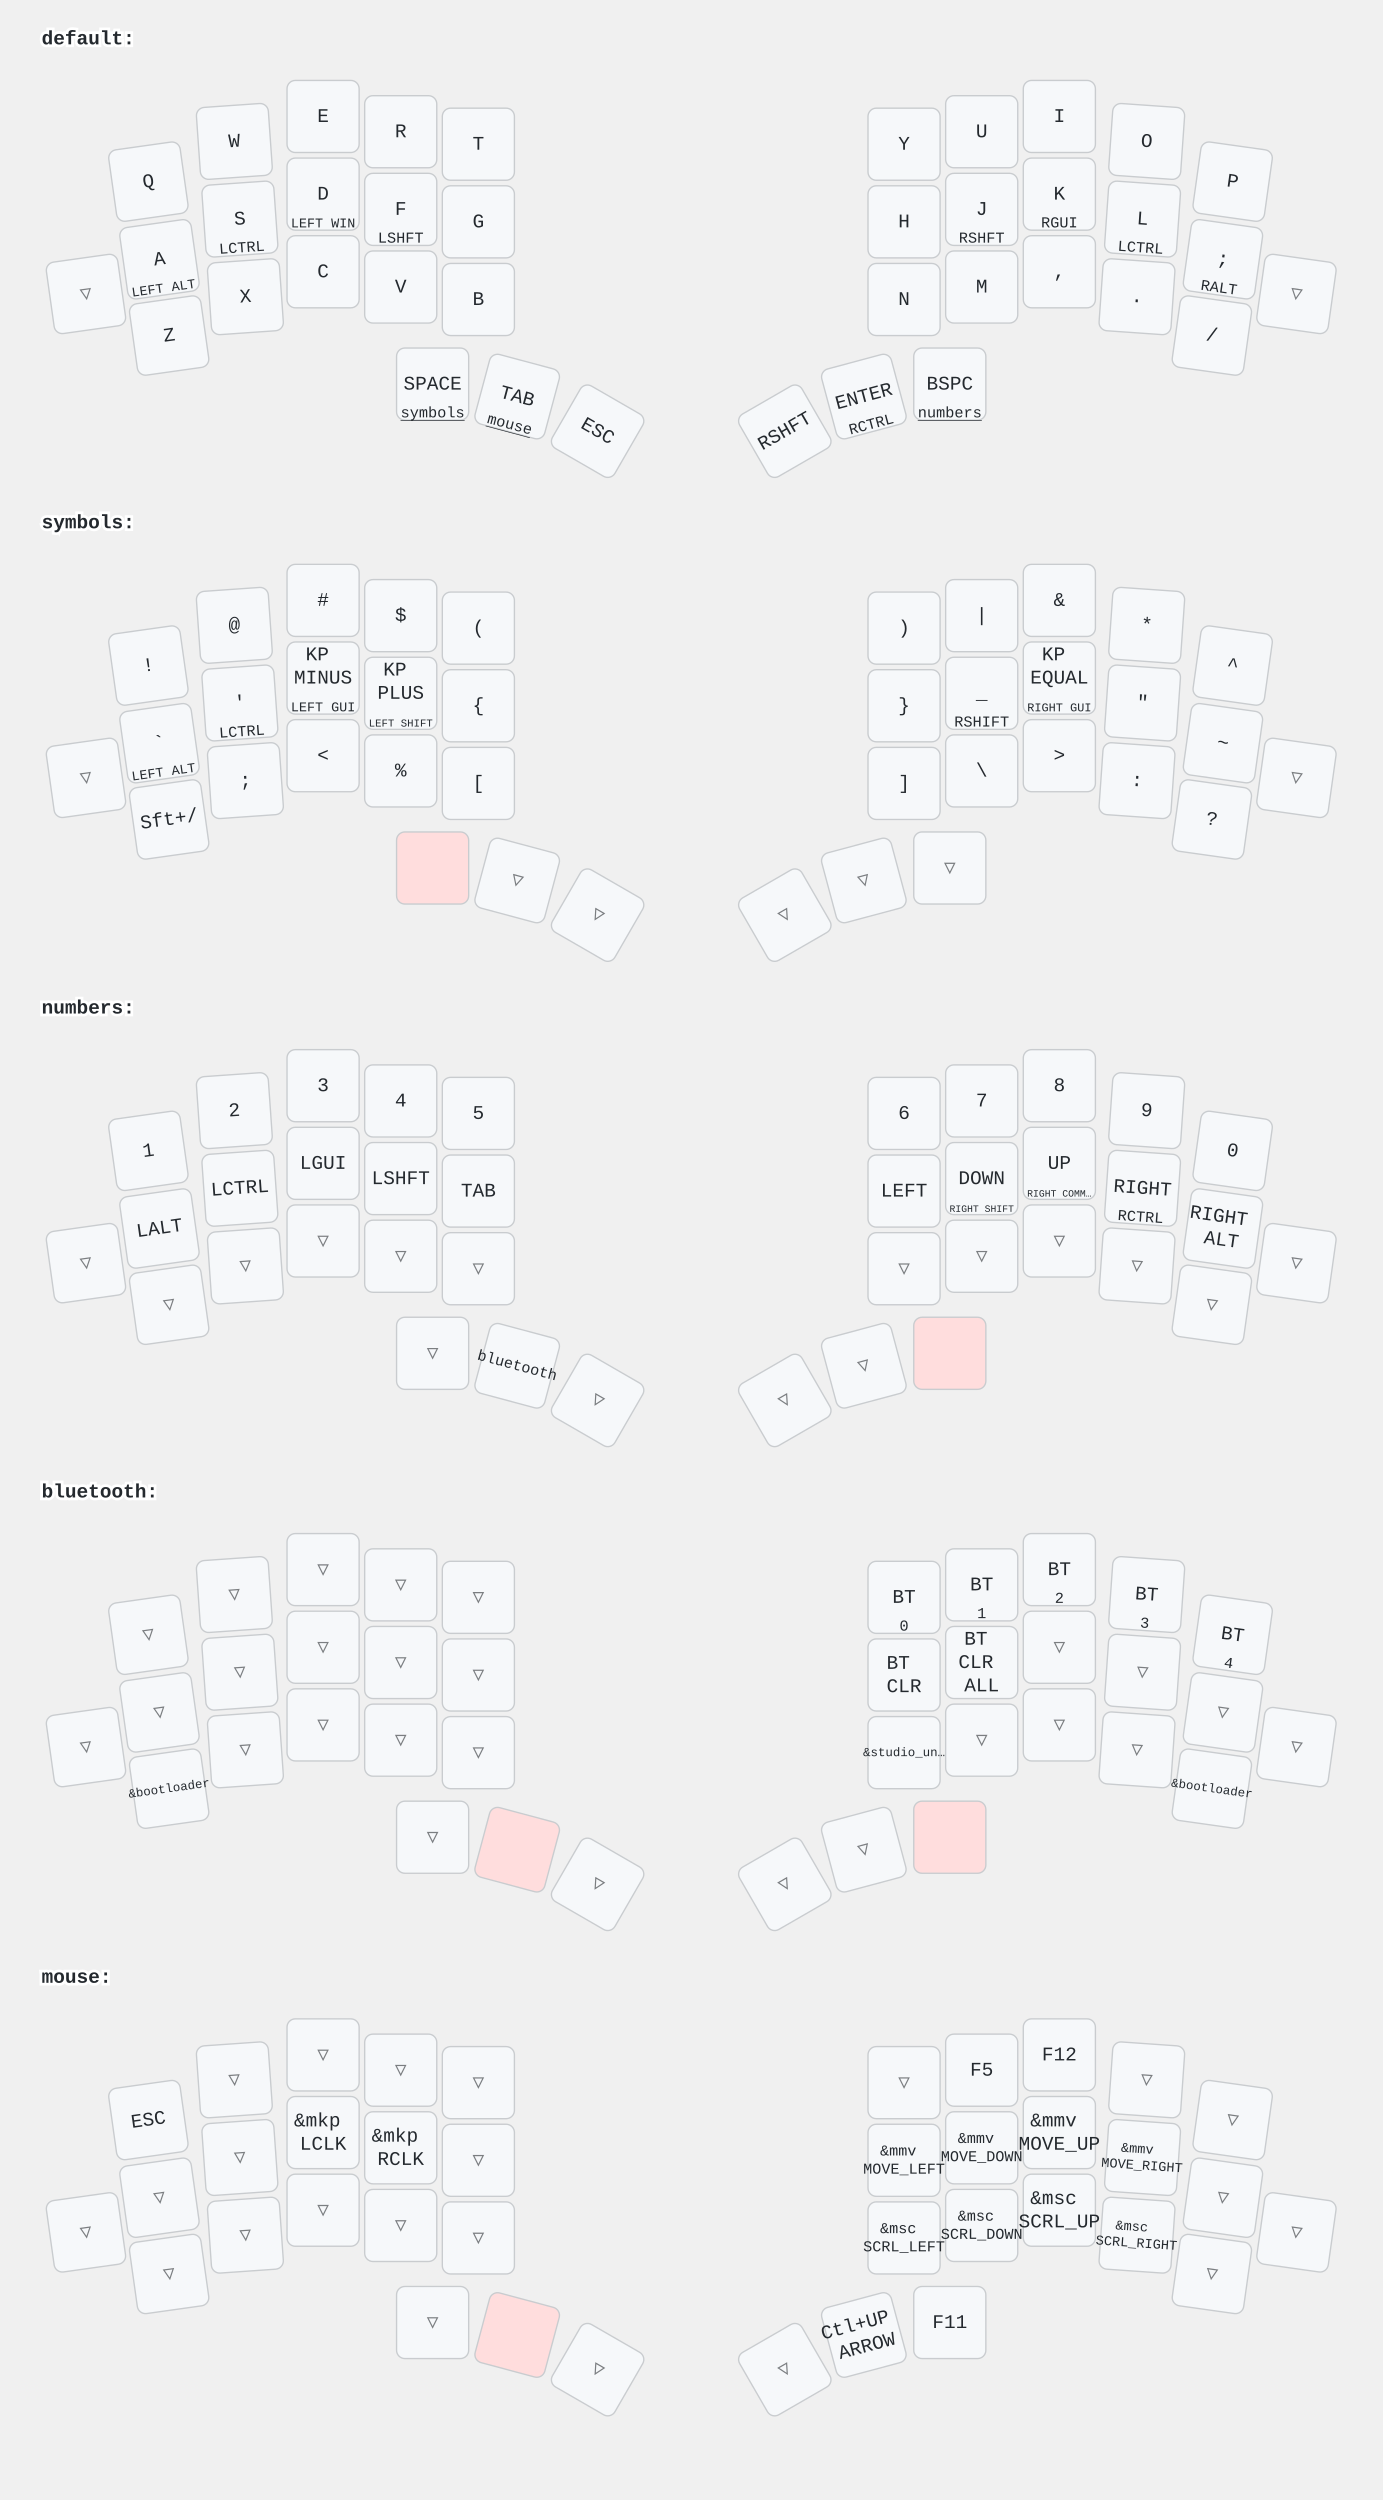
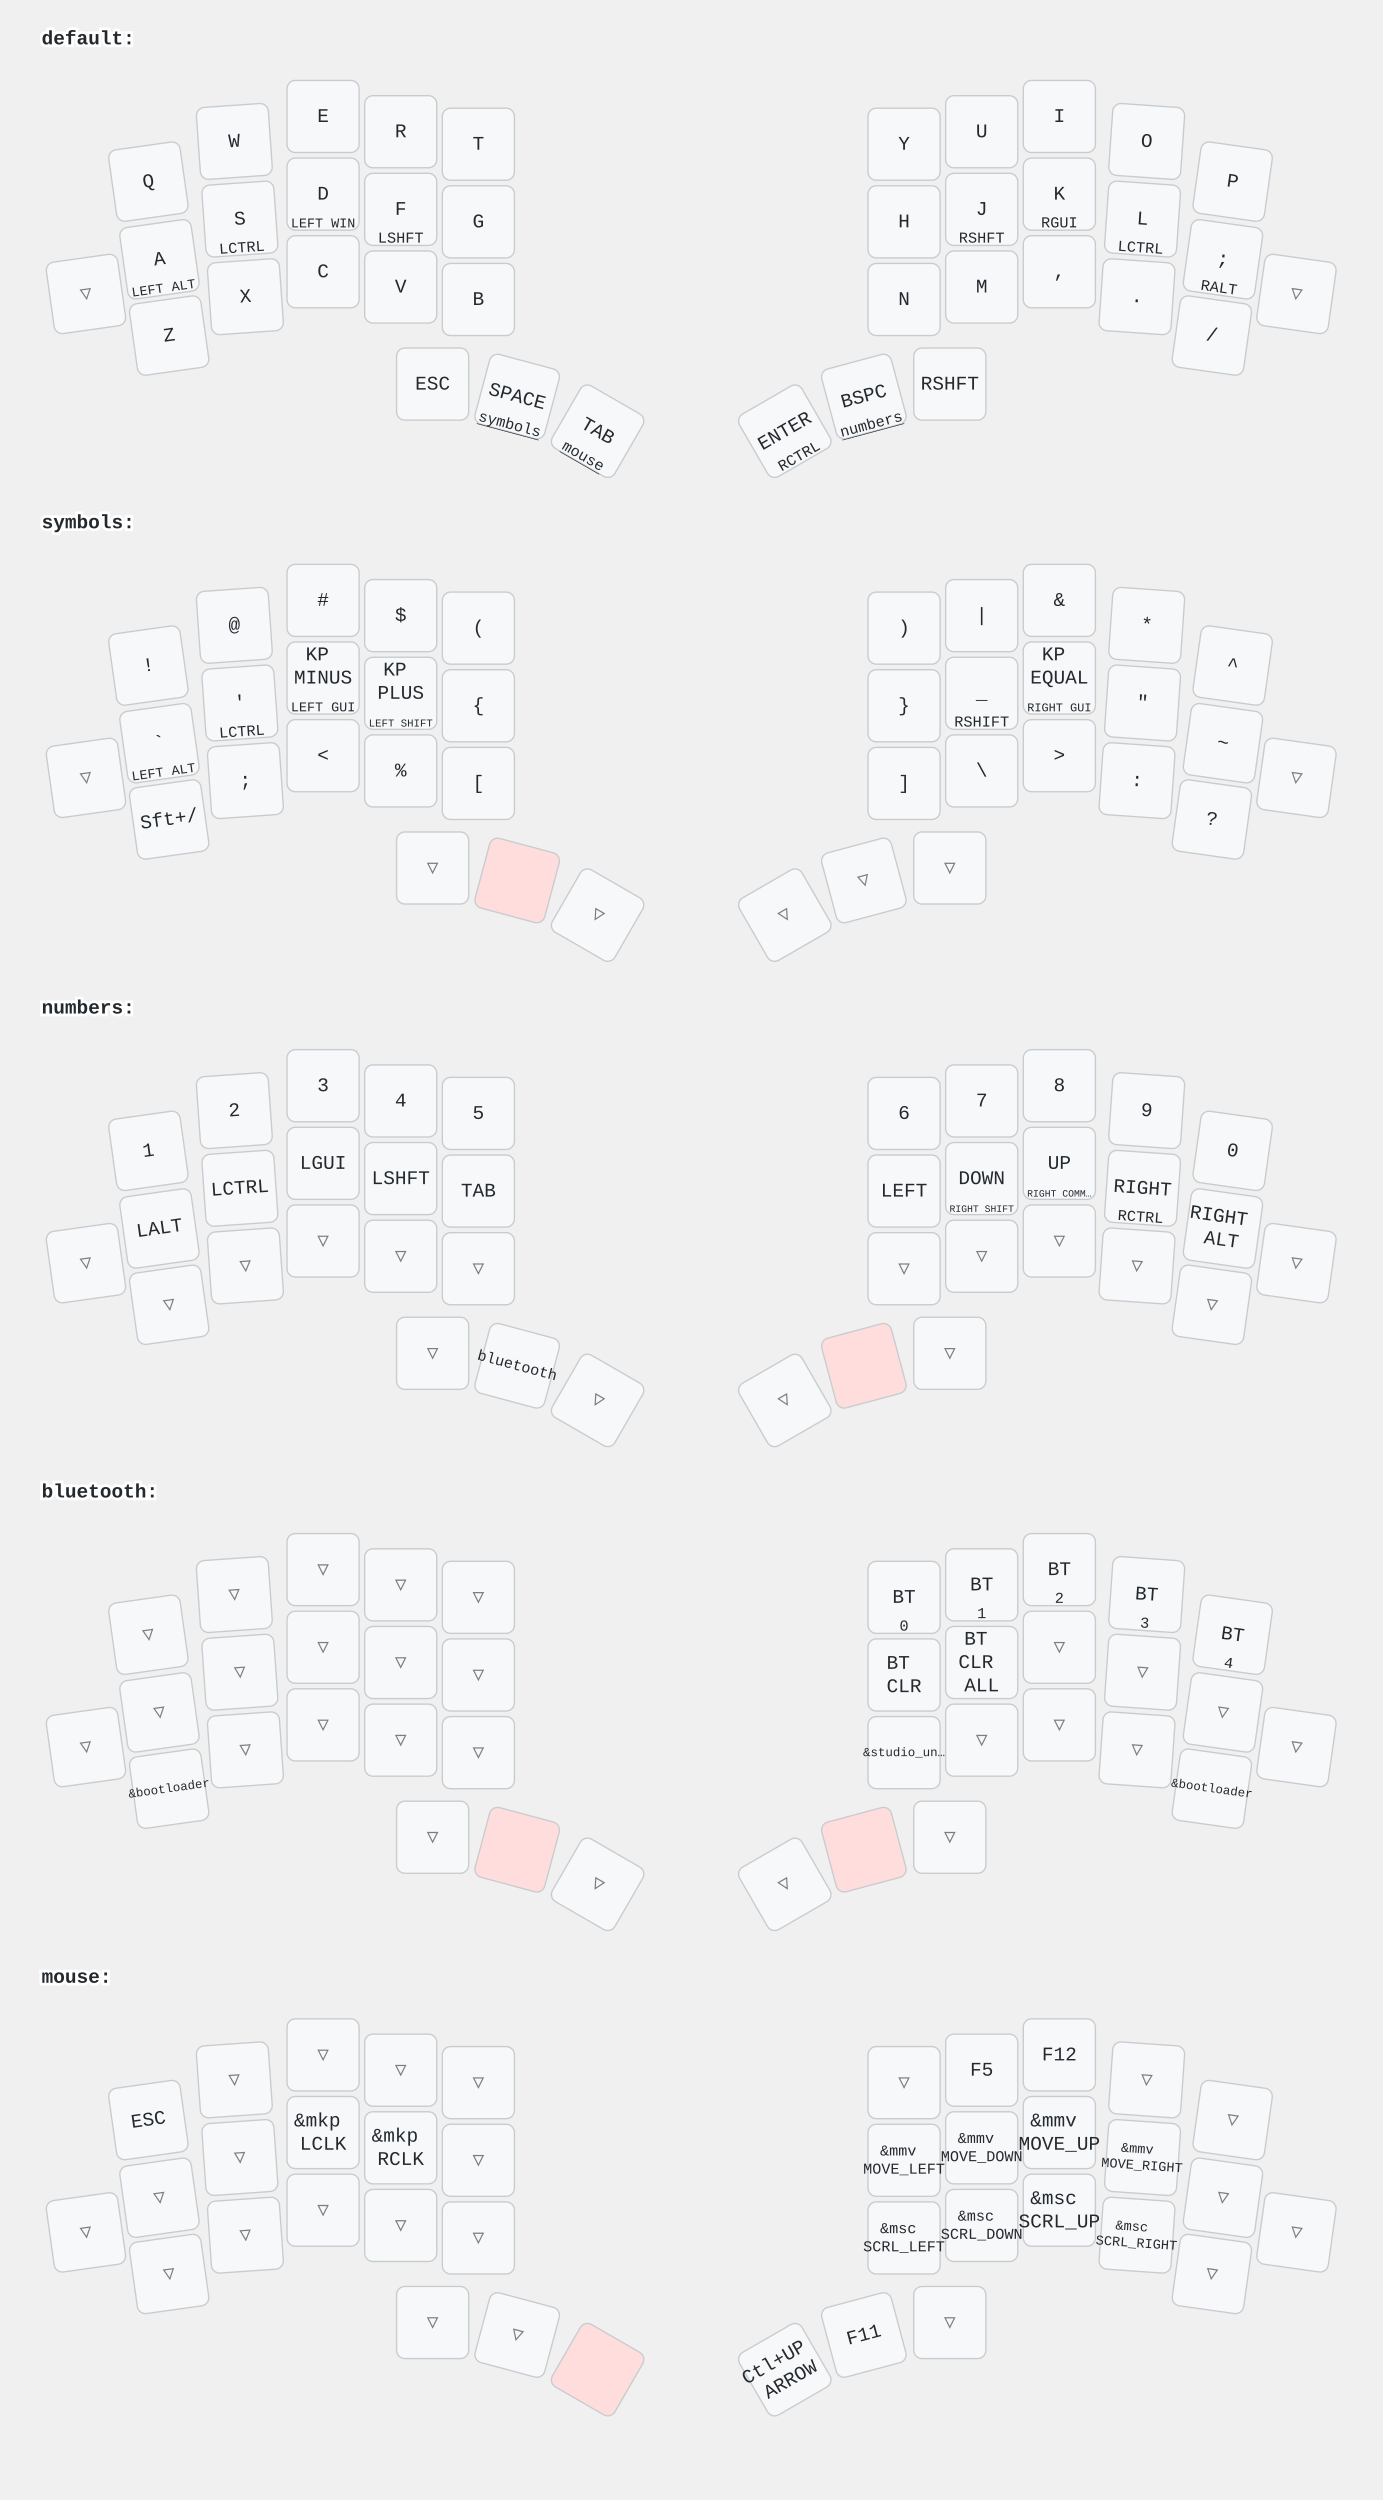
<svg xmlns="http://www.w3.org/2000/svg" width="997" height="1803" viewBox="0 0 997 1803" class="keymap">
  <style>/* inherit to force styles through use tags */
svg path {
    fill: inherit;
}

/* font and background color specifications */
svg.keymap {
    font-family: SFMono-Regular,Consolas,Liberation Mono,Menlo,monospace;
    font-size: 14px;
    font-kerning: normal;
    text-rendering: optimizeLegibility;
    fill: #24292e;
}

/* default key styling */
rect.key {
    fill: #f6f8fa;
}

rect.key, rect.combo {
    stroke: #c9cccf;
    stroke-width: 1;
}

/* default key side styling, only used is draw_key_sides is set */
rect.side {
    filter: brightness(90%);
}

/* color accent for combo boxes */
rect.combo, rect.combo-separate {
    fill: #cdf;
}

/* color accent for held keys */
rect.held, rect.combo.held {
    fill: #fdd;
}

/* color accent for ghost (optional) keys */
rect.ghost, rect.combo.ghost {
    stroke-dasharray: 4, 4;
    stroke-width: 2;
}

text {
    text-anchor: middle;
    dominant-baseline: middle;
}

/* styling for layer labels */
text.label {
    font-weight: bold;
    text-anchor: start;
    stroke: white;
    stroke-width: 4;
    paint-order: stroke;
}

/* styling for optional footer */
text.footer {
    text-anchor: end;
    dominant-baseline: auto;
    stroke: white;
    stroke-width: 4;
    paint-order: stroke;
}

/* styling for combo tap, and key non-tap label text */
text.combo, text.hold, text.shifted, text.left, text.right {
    font-size: 11px;
}

text.hold {
    text-anchor: middle;
    dominant-baseline: auto;
}

text.shifted {
    text-anchor: middle;
    dominant-baseline: hanging;
}

text.left {
    text-anchor: start;
}

text.right {
    text-anchor: end;
}

text.layer-activator {
    text-decoration: underline;
}

/* styling for hold/shifted label text in combo box */
text.combo.hold, text.combo.shifted, text.combo.left, text.combo.right {
    font-size: 8px;
}

/* lighter symbol for transparent keys */
text.trans {
    fill: #7b7e81;
}

/* styling for combo dendrons */
path.combo {
    stroke-width: 1;
    stroke: gray;
    fill: none;
}

/* Start Tabler Icons Cleanup */
/* cannot use height/width with glyphs */
.icon-tabler &gt; path {
    fill: inherit;
    stroke: inherit;
    stroke-width: 2;
}
/* hide tabler's default box */
.icon-tabler &gt; path[stroke="none"][fill="none"] {
    visibility: hidden;
}
/* End Tabler Icons Cleanup */
</style>
  <g transform="translate(30, 0)" class="layer-default">
    <text x="0" y="28" class="label" id="default">default:</text>
    <g transform="translate(0, 56)">
      <g transform="translate(77, 75) rotate(-8.0)" class="key keypos-0">
        <rect rx="6" ry="6" x="-26" y="-26" width="52" height="52" class="key" />
        <text x="0" y="0" class="key tap">Q</text>
      </g>
      <g transform="translate(139, 46) rotate(-4.0)" class="key keypos-1">
        <rect rx="6" ry="6" x="-26" y="-26" width="52" height="52" class="key" />
        <text x="0" y="0" class="key tap">W</text>
      </g>
      <g transform="translate(203, 28)" class="key keypos-2">
        <rect rx="6" ry="6" x="-26" y="-26" width="52" height="52" class="key" />
        <text x="0" y="0" class="key tap">E</text>
      </g>
      <g transform="translate(259, 39)" class="key keypos-3">
        <rect rx="6" ry="6" x="-26" y="-26" width="52" height="52" class="key" />
        <text x="0" y="0" class="key tap">R</text>
      </g>
      <g transform="translate(315, 48)" class="key keypos-4">
        <rect rx="6" ry="6" x="-26" y="-26" width="52" height="52" class="key" />
        <text x="0" y="0" class="key tap">T</text>
      </g>
      <g transform="translate(622, 48)" class="key keypos-5">
        <rect rx="6" ry="6" x="-26" y="-26" width="52" height="52" class="key" />
        <text x="0" y="0" class="key tap">Y</text>
      </g>
      <g transform="translate(678, 39)" class="key keypos-6">
        <rect rx="6" ry="6" x="-26" y="-26" width="52" height="52" class="key" />
        <text x="0" y="0" class="key tap">U</text>
      </g>
      <g transform="translate(734, 28)" class="key keypos-7">
        <rect rx="6" ry="6" x="-26" y="-26" width="52" height="52" class="key" />
        <text x="0" y="0" class="key tap">I</text>
      </g>
      <g transform="translate(797, 46) rotate(4.0)" class="key keypos-8">
        <rect rx="6" ry="6" x="-26" y="-26" width="52" height="52" class="key" />
        <text x="0" y="0" class="key tap">O</text>
      </g>
      <g transform="translate(859, 75) rotate(8.0)" class="key keypos-9">
        <rect rx="6" ry="6" x="-26" y="-26" width="52" height="52" class="key" />
        <text x="0" y="0" class="key tap">P</text>
      </g>
      <g transform="translate(32, 156) rotate(-8.0)" class="key trans keypos-10">
        <rect rx="6" ry="6" x="-26" y="-26" width="52" height="52" class="key trans" />
        <text x="0" y="0" class="key trans tap">▽</text>
      </g>
      <g transform="translate(85, 131) rotate(-8.0)" class="key keypos-11">
        <rect rx="6" ry="6" x="-26" y="-26" width="52" height="52" class="key" />
        <text x="0" y="0" class="key tap">A</text>
        <text x="0" y="24" class="key hold">
          <tspan style="font-size: 88%">LEFT ALT</tspan>
        </text>
      </g>
      <g transform="translate(143, 102) rotate(-4.0)" class="key keypos-12">
        <rect rx="6" ry="6" x="-26" y="-26" width="52" height="52" class="key" />
        <text x="0" y="0" class="key tap">S</text>
        <text x="0" y="24" class="key hold">LCTRL</text>
      </g>
      <g transform="translate(203, 84)" class="key keypos-13">
        <rect rx="6" ry="6" x="-26" y="-26" width="52" height="52" class="key" />
        <text x="0" y="0" class="key tap">D</text>
        <text x="0" y="24" class="key hold">
          <tspan style="font-size: 88%">LEFT WIN</tspan>
        </text>
      </g>
      <g transform="translate(259, 95)" class="key keypos-14">
        <rect rx="6" ry="6" x="-26" y="-26" width="52" height="52" class="key" />
        <text x="0" y="0" class="key tap">F</text>
        <text x="0" y="24" class="key hold">LSHFT</text>
      </g>
      <g transform="translate(315, 104)" class="key keypos-15">
        <rect rx="6" ry="6" x="-26" y="-26" width="52" height="52" class="key" />
        <text x="0" y="0" class="key tap">G</text>
      </g>
      <g transform="translate(622, 104)" class="key keypos-16">
        <rect rx="6" ry="6" x="-26" y="-26" width="52" height="52" class="key" />
        <text x="0" y="0" class="key tap">H</text>
      </g>
      <g transform="translate(678, 95)" class="key keypos-17">
        <rect rx="6" ry="6" x="-26" y="-26" width="52" height="52" class="key" />
        <text x="0" y="0" class="key tap">J</text>
        <text x="0" y="24" class="key hold">RSHFT</text>
      </g>
      <g transform="translate(734, 84)" class="key keypos-18">
        <rect rx="6" ry="6" x="-26" y="-26" width="52" height="52" class="key" />
        <text x="0" y="0" class="key tap">K</text>
        <text x="0" y="24" class="key hold">RGUI</text>
      </g>
      <g transform="translate(794, 102) rotate(4.0)" class="key keypos-19">
        <rect rx="6" ry="6" x="-26" y="-26" width="52" height="52" class="key" />
        <text x="0" y="0" class="key tap">L</text>
        <text x="0" y="24" class="key hold">LCTRL</text>
      </g>
      <g transform="translate(852, 131) rotate(8.0)" class="key keypos-20">
        <rect rx="6" ry="6" x="-26" y="-26" width="52" height="52" class="key" />
        <text x="0" y="0" class="key tap">;</text>
        <text x="0" y="24" class="key hold">RALT</text>
      </g>
      <g transform="translate(905, 156) rotate(8.0)" class="key trans keypos-21">
        <rect rx="6" ry="6" x="-26" y="-26" width="52" height="52" class="key trans" />
        <text x="0" y="0" class="key trans tap">▽</text>
      </g>
      <g transform="translate(92, 186) rotate(-8.0)" class="key keypos-22">
        <rect rx="6" ry="6" x="-26" y="-26" width="52" height="52" class="key" />
        <text x="0" y="0" class="key tap">Z</text>
      </g>
      <g transform="translate(147, 158) rotate(-4.0)" class="key keypos-23">
        <rect rx="6" ry="6" x="-26" y="-26" width="52" height="52" class="key" />
        <text x="0" y="0" class="key tap">X</text>
      </g>
      <g transform="translate(203, 140)" class="key keypos-24">
        <rect rx="6" ry="6" x="-26" y="-26" width="52" height="52" class="key" />
        <text x="0" y="0" class="key tap">C</text>
      </g>
      <g transform="translate(259, 151)" class="key keypos-25">
        <rect rx="6" ry="6" x="-26" y="-26" width="52" height="52" class="key" />
        <text x="0" y="0" class="key tap">V</text>
      </g>
      <g transform="translate(315, 160)" class="key keypos-26">
        <rect rx="6" ry="6" x="-26" y="-26" width="52" height="52" class="key" />
        <text x="0" y="0" class="key tap">B</text>
      </g>
      <g transform="translate(622, 160)" class="key keypos-27">
        <rect rx="6" ry="6" x="-26" y="-26" width="52" height="52" class="key" />
        <text x="0" y="0" class="key tap">N</text>
      </g>
      <g transform="translate(678, 151)" class="key keypos-28">
        <rect rx="6" ry="6" x="-26" y="-26" width="52" height="52" class="key" />
        <text x="0" y="0" class="key tap">M</text>
      </g>
      <g transform="translate(734, 140)" class="key keypos-29">
        <rect rx="6" ry="6" x="-26" y="-26" width="52" height="52" class="key" />
        <text x="0" y="0" class="key tap">,</text>
      </g>
      <g transform="translate(790, 158) rotate(4.0)" class="key keypos-30">
        <rect rx="6" ry="6" x="-26" y="-26" width="52" height="52" class="key" />
        <text x="0" y="0" class="key tap">.</text>
      </g>
      <g transform="translate(844, 186) rotate(8.0)" class="key keypos-31">
        <rect rx="6" ry="6" x="-26" y="-26" width="52" height="52" class="key" />
        <text x="0" y="0" class="key tap">/</text>
      </g>
      <g transform="translate(282, 221)" class="key keypos-32">
        <rect rx="6" ry="6" x="-26" y="-26" width="52" height="52" class="key" />
+         <text x="0" y="0" class="key tap">ESC</text>
+       </g>
+       <g transform="translate(343, 230) rotate(15.0)" class="key keypos-33">
+         <rect rx="6" ry="6" x="-26" y="-26" width="52" height="52" class="key" />
        <text x="0" y="0" class="key tap">SPACE</text>
        <a href="#symbols">
          <text x="0" y="24" class="key hold layer-activator">symbols</text>
        </a>
      </g>
-       <g transform="translate(343, 230) rotate(15.0)" class="key keypos-33">
+       <g transform="translate(401, 255) rotate(30.0)" class="key keypos-34">
        <rect rx="6" ry="6" x="-26" y="-26" width="52" height="52" class="key" />
        <text x="0" y="0" class="key tap">TAB</text>
        <a href="#mouse">
          <text x="0" y="24" class="key hold layer-activator">mouse</text>
        </a>
      </g>
-       <g transform="translate(401, 255) rotate(30.0)" class="key keypos-34">
-         <rect rx="6" ry="6" x="-26" y="-26" width="52" height="52" class="key" />
-         <text x="0" y="0" class="key tap">ESC</text>
-       </g>
      <g transform="translate(536, 255) rotate(-30.0)" class="key keypos-35">
-         <rect rx="6" ry="6" x="-26" y="-26" width="52" height="52" class="key" />
-         <text x="0" y="0" class="key tap">RSHFT</text>
-       </g>
-       <g transform="translate(593, 230) rotate(-15.0)" class="key keypos-36">
        <rect rx="6" ry="6" x="-26" y="-26" width="52" height="52" class="key" />
        <text x="0" y="0" class="key tap">ENTER</text>
        <text x="0" y="24" class="key hold">RCTRL</text>
      </g>
-       <g transform="translate(655, 221)" class="key keypos-37">
+       <g transform="translate(593, 230) rotate(-15.0)" class="key keypos-36">
        <rect rx="6" ry="6" x="-26" y="-26" width="52" height="52" class="key" />
        <text x="0" y="0" class="key tap">BSPC</text>
        <a href="#numbers">
          <text x="0" y="24" class="key hold layer-activator">numbers</text>
        </a>
+       </g>
+       <g transform="translate(655, 221)" class="key keypos-37">
+         <rect rx="6" ry="6" x="-26" y="-26" width="52" height="52" class="key" />
+         <text x="0" y="0" class="key tap">RSHFT</text>
      </g>
    </g>
  </g>
  <g transform="translate(30, 349)" class="layer-symbols">
    <text x="0" y="28" class="label" id="symbols">symbols:</text>
    <g transform="translate(0, 56)">
      <g transform="translate(77, 75) rotate(-8.0)" class="key keypos-0">
        <rect rx="6" ry="6" x="-26" y="-26" width="52" height="52" class="key" />
        <text x="0" y="0" class="key tap">!</text>
      </g>
      <g transform="translate(139, 46) rotate(-4.0)" class="key keypos-1">
        <rect rx="6" ry="6" x="-26" y="-26" width="52" height="52" class="key" />
        <text x="0" y="0" class="key tap">@</text>
      </g>
      <g transform="translate(203, 28)" class="key keypos-2">
        <rect rx="6" ry="6" x="-26" y="-26" width="52" height="52" class="key" />
        <text x="0" y="0" class="key tap">#</text>
      </g>
      <g transform="translate(259, 39)" class="key keypos-3">
        <rect rx="6" ry="6" x="-26" y="-26" width="52" height="52" class="key" />
        <text x="0" y="0" class="key tap">$</text>
      </g>
      <g transform="translate(315, 48)" class="key keypos-4">
        <rect rx="6" ry="6" x="-26" y="-26" width="52" height="52" class="key" />
        <text x="0" y="0" class="key tap">(</text>
      </g>
      <g transform="translate(622, 48)" class="key keypos-5">
        <rect rx="6" ry="6" x="-26" y="-26" width="52" height="52" class="key" />
        <text x="0" y="0" class="key tap">)</text>
      </g>
      <g transform="translate(678, 39)" class="key keypos-6">
        <rect rx="6" ry="6" x="-26" y="-26" width="52" height="52" class="key" />
        <text x="0" y="0" class="key tap">|</text>
      </g>
      <g transform="translate(734, 28)" class="key keypos-7">
        <rect rx="6" ry="6" x="-26" y="-26" width="52" height="52" class="key" />
        <text x="0" y="0" class="key tap">&amp;</text>
      </g>
      <g transform="translate(797, 46) rotate(4.0)" class="key keypos-8">
        <rect rx="6" ry="6" x="-26" y="-26" width="52" height="52" class="key" />
        <text x="0" y="0" class="key tap">*</text>
      </g>
      <g transform="translate(859, 75) rotate(8.0)" class="key keypos-9">
        <rect rx="6" ry="6" x="-26" y="-26" width="52" height="52" class="key" />
        <text x="0" y="0" class="key tap">^</text>
      </g>
      <g transform="translate(32, 156) rotate(-8.0)" class="key trans keypos-10">
        <rect rx="6" ry="6" x="-26" y="-26" width="52" height="52" class="key trans" />
        <text x="0" y="0" class="key trans tap">▽</text>
      </g>
      <g transform="translate(85, 131) rotate(-8.0)" class="key keypos-11">
        <rect rx="6" ry="6" x="-26" y="-26" width="52" height="52" class="key" />
        <text x="0" y="0" class="key tap">`</text>
        <text x="0" y="24" class="key hold">
          <tspan style="font-size: 88%">LEFT ALT</tspan>
        </text>
      </g>
      <g transform="translate(143, 102) rotate(-4.0)" class="key keypos-12">
        <rect rx="6" ry="6" x="-26" y="-26" width="52" height="52" class="key" />
        <text x="0" y="0" class="key tap">'</text>
        <text x="0" y="24" class="key hold">LCTRL</text>
      </g>
      <g transform="translate(203, 84)" class="key keypos-13">
        <rect rx="6" ry="6" x="-26" y="-26" width="52" height="52" class="key" />
        <text x="0" y="0" class="key tap">
          <tspan x="0" dy="-1.2em">KP</tspan>
          <tspan x="0" dy="1.2em">MINUS</tspan>
        </text>
        <text x="0" y="24" class="key hold">
          <tspan style="font-size: 88%">LEFT GUI</tspan>
        </text>
      </g>
      <g transform="translate(259, 95)" class="key keypos-14">
        <rect rx="6" ry="6" x="-26" y="-26" width="52" height="52" class="key" />
        <text x="0" y="0" class="key tap">
          <tspan x="0" dy="-1.2em">KP</tspan>
          <tspan x="0" dy="1.2em">PLUS</tspan>
        </text>
        <text x="0" y="24" class="key hold">
          <tspan style="font-size: 70%">LEFT SHIFT</tspan>
        </text>
      </g>
      <g transform="translate(315, 104)" class="key keypos-15">
        <rect rx="6" ry="6" x="-26" y="-26" width="52" height="52" class="key" />
        <text x="0" y="0" class="key tap">{</text>
      </g>
      <g transform="translate(622, 104)" class="key keypos-16">
        <rect rx="6" ry="6" x="-26" y="-26" width="52" height="52" class="key" />
        <text x="0" y="0" class="key tap">}</text>
      </g>
      <g transform="translate(678, 95)" class="key keypos-17">
        <rect rx="6" ry="6" x="-26" y="-26" width="52" height="52" class="key" />
        <text x="0" y="0" class="key tap">_</text>
        <text x="0" y="24" class="key hold">RSHIFT</text>
      </g>
      <g transform="translate(734, 84)" class="key keypos-18">
        <rect rx="6" ry="6" x="-26" y="-26" width="52" height="52" class="key" />
        <text x="0" y="0" class="key tap">
          <tspan x="0" dy="-1.2em">KP</tspan>
          <tspan x="0" dy="1.2em">EQUAL</tspan>
        </text>
        <text x="0" y="24" class="key hold">
          <tspan style="font-size: 78%">RIGHT GUI</tspan>
        </text>
      </g>
      <g transform="translate(794, 102) rotate(4.0)" class="key keypos-19">
        <rect rx="6" ry="6" x="-26" y="-26" width="52" height="52" class="key" />
        <text x="0" y="0" class="key tap">"</text>
      </g>
      <g transform="translate(852, 131) rotate(8.0)" class="key keypos-20">
        <rect rx="6" ry="6" x="-26" y="-26" width="52" height="52" class="key" />
        <text x="0" y="0" class="key tap">~</text>
      </g>
      <g transform="translate(905, 156) rotate(8.0)" class="key trans keypos-21">
        <rect rx="6" ry="6" x="-26" y="-26" width="52" height="52" class="key trans" />
        <text x="0" y="0" class="key trans tap">▽</text>
      </g>
      <g transform="translate(92, 186) rotate(-8.0)" class="key keypos-22">
        <rect rx="6" ry="6" x="-26" y="-26" width="52" height="52" class="key" />
        <text x="0" y="0" class="key tap">Sft+/</text>
      </g>
      <g transform="translate(147, 158) rotate(-4.0)" class="key keypos-23">
        <rect rx="6" ry="6" x="-26" y="-26" width="52" height="52" class="key" />
        <text x="0" y="0" class="key tap">;</text>
      </g>
      <g transform="translate(203, 140)" class="key keypos-24">
        <rect rx="6" ry="6" x="-26" y="-26" width="52" height="52" class="key" />
        <text x="0" y="0" class="key tap">&lt;</text>
      </g>
      <g transform="translate(259, 151)" class="key keypos-25">
        <rect rx="6" ry="6" x="-26" y="-26" width="52" height="52" class="key" />
        <text x="0" y="0" class="key tap">%</text>
      </g>
      <g transform="translate(315, 160)" class="key keypos-26">
        <rect rx="6" ry="6" x="-26" y="-26" width="52" height="52" class="key" />
        <text x="0" y="0" class="key tap">[</text>
      </g>
      <g transform="translate(622, 160)" class="key keypos-27">
        <rect rx="6" ry="6" x="-26" y="-26" width="52" height="52" class="key" />
        <text x="0" y="0" class="key tap">]</text>
      </g>
      <g transform="translate(678, 151)" class="key keypos-28">
        <rect rx="6" ry="6" x="-26" y="-26" width="52" height="52" class="key" />
        <text x="0" y="0" class="key tap">\</text>
      </g>
      <g transform="translate(734, 140)" class="key keypos-29">
        <rect rx="6" ry="6" x="-26" y="-26" width="52" height="52" class="key" />
        <text x="0" y="0" class="key tap">&gt;</text>
      </g>
      <g transform="translate(790, 158) rotate(4.0)" class="key keypos-30">
        <rect rx="6" ry="6" x="-26" y="-26" width="52" height="52" class="key" />
        <text x="0" y="0" class="key tap">:</text>
      </g>
      <g transform="translate(844, 186) rotate(8.0)" class="key keypos-31">
        <rect rx="6" ry="6" x="-26" y="-26" width="52" height="52" class="key" />
        <text x="0" y="0" class="key tap">?</text>
      </g>
-       <g transform="translate(282, 221)" class="key held keypos-32">
+       <g transform="translate(282, 221)" class="key trans keypos-32">
+         <rect rx="6" ry="6" x="-26" y="-26" width="52" height="52" class="key trans" />
+         <text x="0" y="0" class="key trans tap">▽</text>
+       </g>
+       <g transform="translate(343, 230) rotate(15.0)" class="key held keypos-33">
        <rect rx="6" ry="6" x="-26" y="-26" width="52" height="52" class="key held" />
-       </g>
-       <g transform="translate(343, 230) rotate(15.0)" class="key trans keypos-33">
-         <rect rx="6" ry="6" x="-26" y="-26" width="52" height="52" class="key trans" />
-         <text x="0" y="0" class="key trans tap">▽</text>
      </g>
      <g transform="translate(401, 255) rotate(30.0)" class="key trans keypos-34">
        <rect rx="6" ry="6" x="-26" y="-26" width="52" height="52" class="key trans" />
        <text x="0" y="0" class="key trans tap">▽</text>
      </g>
      <g transform="translate(536, 255) rotate(-30.0)" class="key trans keypos-35">
        <rect rx="6" ry="6" x="-26" y="-26" width="52" height="52" class="key trans" />
        <text x="0" y="0" class="key trans tap">▽</text>
      </g>
      <g transform="translate(593, 230) rotate(-15.0)" class="key trans keypos-36">
        <rect rx="6" ry="6" x="-26" y="-26" width="52" height="52" class="key trans" />
        <text x="0" y="0" class="key trans tap">▽</text>
      </g>
      <g transform="translate(655, 221)" class="key trans keypos-37">
        <rect rx="6" ry="6" x="-26" y="-26" width="52" height="52" class="key trans" />
        <text x="0" y="0" class="key trans tap">▽</text>
      </g>
    </g>
  </g>
  <g transform="translate(30, 699)" class="layer-numbers">
    <text x="0" y="28" class="label" id="numbers">numbers:</text>
    <g transform="translate(0, 56)">
      <g transform="translate(77, 75) rotate(-8.0)" class="key keypos-0">
        <rect rx="6" ry="6" x="-26" y="-26" width="52" height="52" class="key" />
        <text x="0" y="0" class="key tap">1</text>
      </g>
      <g transform="translate(139, 46) rotate(-4.0)" class="key keypos-1">
        <rect rx="6" ry="6" x="-26" y="-26" width="52" height="52" class="key" />
        <text x="0" y="0" class="key tap">2</text>
      </g>
      <g transform="translate(203, 28)" class="key keypos-2">
        <rect rx="6" ry="6" x="-26" y="-26" width="52" height="52" class="key" />
        <text x="0" y="0" class="key tap">3</text>
      </g>
      <g transform="translate(259, 39)" class="key keypos-3">
        <rect rx="6" ry="6" x="-26" y="-26" width="52" height="52" class="key" />
        <text x="0" y="0" class="key tap">4</text>
      </g>
      <g transform="translate(315, 48)" class="key keypos-4">
        <rect rx="6" ry="6" x="-26" y="-26" width="52" height="52" class="key" />
        <text x="0" y="0" class="key tap">5</text>
      </g>
      <g transform="translate(622, 48)" class="key keypos-5">
        <rect rx="6" ry="6" x="-26" y="-26" width="52" height="52" class="key" />
        <text x="0" y="0" class="key tap">6</text>
      </g>
      <g transform="translate(678, 39)" class="key keypos-6">
        <rect rx="6" ry="6" x="-26" y="-26" width="52" height="52" class="key" />
        <text x="0" y="0" class="key tap">7</text>
      </g>
      <g transform="translate(734, 28)" class="key keypos-7">
        <rect rx="6" ry="6" x="-26" y="-26" width="52" height="52" class="key" />
        <text x="0" y="0" class="key tap">8</text>
      </g>
      <g transform="translate(797, 46) rotate(4.0)" class="key keypos-8">
        <rect rx="6" ry="6" x="-26" y="-26" width="52" height="52" class="key" />
        <text x="0" y="0" class="key tap">9</text>
      </g>
      <g transform="translate(859, 75) rotate(8.0)" class="key keypos-9">
        <rect rx="6" ry="6" x="-26" y="-26" width="52" height="52" class="key" />
        <text x="0" y="0" class="key tap">0</text>
      </g>
      <g transform="translate(32, 156) rotate(-8.0)" class="key trans keypos-10">
        <rect rx="6" ry="6" x="-26" y="-26" width="52" height="52" class="key trans" />
        <text x="0" y="0" class="key trans tap">▽</text>
      </g>
      <g transform="translate(85, 131) rotate(-8.0)" class="key keypos-11">
        <rect rx="6" ry="6" x="-26" y="-26" width="52" height="52" class="key" />
        <text x="0" y="0" class="key tap">LALT</text>
      </g>
      <g transform="translate(143, 102) rotate(-4.0)" class="key keypos-12">
        <rect rx="6" ry="6" x="-26" y="-26" width="52" height="52" class="key" />
        <text x="0" y="0" class="key tap">LCTRL</text>
      </g>
      <g transform="translate(203, 84)" class="key keypos-13">
        <rect rx="6" ry="6" x="-26" y="-26" width="52" height="52" class="key" />
        <text x="0" y="0" class="key tap">LGUI</text>
      </g>
      <g transform="translate(259, 95)" class="key keypos-14">
        <rect rx="6" ry="6" x="-26" y="-26" width="52" height="52" class="key" />
        <text x="0" y="0" class="key tap">LSHFT</text>
      </g>
      <g transform="translate(315, 104)" class="key keypos-15">
        <rect rx="6" ry="6" x="-26" y="-26" width="52" height="52" class="key" />
        <text x="0" y="0" class="key tap">TAB</text>
      </g>
      <g transform="translate(622, 104)" class="key keypos-16">
        <rect rx="6" ry="6" x="-26" y="-26" width="52" height="52" class="key" />
        <text x="0" y="0" class="key tap">LEFT</text>
      </g>
      <g transform="translate(678, 95)" class="key keypos-17">
        <rect rx="6" ry="6" x="-26" y="-26" width="52" height="52" class="key" />
        <text x="0" y="0" class="key tap">DOWN</text>
        <text x="0" y="24" class="key hold">
          <tspan style="font-size: 64%">RIGHT SHIFT</tspan>
        </text>
      </g>
      <g transform="translate(734, 84)" class="key keypos-18">
        <rect rx="6" ry="6" x="-26" y="-26" width="52" height="52" class="key" />
        <text x="0" y="0" class="key tap">UP</text>
        <text x="0" y="24" class="key hold">
          <tspan style="font-size: 64%">RIGHT COMM…</tspan>
        </text>
      </g>
      <g transform="translate(794, 102) rotate(4.0)" class="key keypos-19">
        <rect rx="6" ry="6" x="-26" y="-26" width="52" height="52" class="key" />
        <text x="0" y="0" class="key tap">RIGHT</text>
        <text x="0" y="24" class="key hold">RCTRL</text>
      </g>
      <g transform="translate(852, 131) rotate(8.0)" class="key keypos-20">
        <rect rx="6" ry="6" x="-26" y="-26" width="52" height="52" class="key" />
        <text x="0" y="0" class="key tap">
          <tspan x="0" dy="-0.6em">RIGHT</tspan>
          <tspan x="0" dy="1.2em">ALT</tspan>
        </text>
      </g>
      <g transform="translate(905, 156) rotate(8.0)" class="key trans keypos-21">
        <rect rx="6" ry="6" x="-26" y="-26" width="52" height="52" class="key trans" />
        <text x="0" y="0" class="key trans tap">▽</text>
      </g>
      <g transform="translate(92, 186) rotate(-8.0)" class="key trans keypos-22">
        <rect rx="6" ry="6" x="-26" y="-26" width="52" height="52" class="key trans" />
        <text x="0" y="0" class="key trans tap">▽</text>
      </g>
      <g transform="translate(147, 158) rotate(-4.0)" class="key trans keypos-23">
        <rect rx="6" ry="6" x="-26" y="-26" width="52" height="52" class="key trans" />
        <text x="0" y="0" class="key trans tap">▽</text>
      </g>
      <g transform="translate(203, 140)" class="key trans keypos-24">
        <rect rx="6" ry="6" x="-26" y="-26" width="52" height="52" class="key trans" />
        <text x="0" y="0" class="key trans tap">▽</text>
      </g>
      <g transform="translate(259, 151)" class="key trans keypos-25">
        <rect rx="6" ry="6" x="-26" y="-26" width="52" height="52" class="key trans" />
        <text x="0" y="0" class="key trans tap">▽</text>
      </g>
      <g transform="translate(315, 160)" class="key trans keypos-26">
        <rect rx="6" ry="6" x="-26" y="-26" width="52" height="52" class="key trans" />
        <text x="0" y="0" class="key trans tap">▽</text>
      </g>
      <g transform="translate(622, 160)" class="key trans keypos-27">
        <rect rx="6" ry="6" x="-26" y="-26" width="52" height="52" class="key trans" />
        <text x="0" y="0" class="key trans tap">▽</text>
      </g>
      <g transform="translate(678, 151)" class="key trans keypos-28">
        <rect rx="6" ry="6" x="-26" y="-26" width="52" height="52" class="key trans" />
        <text x="0" y="0" class="key trans tap">▽</text>
      </g>
      <g transform="translate(734, 140)" class="key trans keypos-29">
        <rect rx="6" ry="6" x="-26" y="-26" width="52" height="52" class="key trans" />
        <text x="0" y="0" class="key trans tap">▽</text>
      </g>
      <g transform="translate(790, 158) rotate(4.0)" class="key trans keypos-30">
        <rect rx="6" ry="6" x="-26" y="-26" width="52" height="52" class="key trans" />
        <text x="0" y="0" class="key trans tap">▽</text>
      </g>
      <g transform="translate(844, 186) rotate(8.0)" class="key trans keypos-31">
        <rect rx="6" ry="6" x="-26" y="-26" width="52" height="52" class="key trans" />
        <text x="0" y="0" class="key trans tap">▽</text>
      </g>
      <g transform="translate(282, 221)" class="key trans keypos-32">
        <rect rx="6" ry="6" x="-26" y="-26" width="52" height="52" class="key trans" />
        <text x="0" y="0" class="key trans tap">▽</text>
      </g>
      <g transform="translate(343, 230) rotate(15.0)" class="key keypos-33">
        <rect rx="6" ry="6" x="-26" y="-26" width="52" height="52" class="key" />
        <a href="#bluetooth">
          <text x="0" y="0" class="key tap layer-activator">
            <tspan style="font-size: 78%">bluetooth</tspan>
          </text>
        </a>
      </g>
      <g transform="translate(401, 255) rotate(30.0)" class="key trans keypos-34">
        <rect rx="6" ry="6" x="-26" y="-26" width="52" height="52" class="key trans" />
        <text x="0" y="0" class="key trans tap">▽</text>
      </g>
      <g transform="translate(536, 255) rotate(-30.0)" class="key trans keypos-35">
        <rect rx="6" ry="6" x="-26" y="-26" width="52" height="52" class="key trans" />
        <text x="0" y="0" class="key trans tap">▽</text>
      </g>
-       <g transform="translate(593, 230) rotate(-15.0)" class="key trans keypos-36">
-         <rect rx="6" ry="6" x="-26" y="-26" width="52" height="52" class="key trans" />
-         <text x="0" y="0" class="key trans tap">▽</text>
-       </g>
-       <g transform="translate(655, 221)" class="key held keypos-37">
+       <g transform="translate(593, 230) rotate(-15.0)" class="key held keypos-36">
        <rect rx="6" ry="6" x="-26" y="-26" width="52" height="52" class="key held" />
+       </g>
+       <g transform="translate(655, 221)" class="key trans keypos-37">
+         <rect rx="6" ry="6" x="-26" y="-26" width="52" height="52" class="key trans" />
+         <text x="0" y="0" class="key trans tap">▽</text>
      </g>
    </g>
  </g>
  <g transform="translate(30, 1048)" class="layer-bluetooth">
    <text x="0" y="28" class="label" id="bluetooth">bluetooth:</text>
    <g transform="translate(0, 56)">
      <g transform="translate(77, 75) rotate(-8.0)" class="key trans keypos-0">
        <rect rx="6" ry="6" x="-26" y="-26" width="52" height="52" class="key trans" />
        <text x="0" y="0" class="key trans tap">▽</text>
      </g>
      <g transform="translate(139, 46) rotate(-4.0)" class="key trans keypos-1">
        <rect rx="6" ry="6" x="-26" y="-26" width="52" height="52" class="key trans" />
        <text x="0" y="0" class="key trans tap">▽</text>
      </g>
      <g transform="translate(203, 28)" class="key trans keypos-2">
        <rect rx="6" ry="6" x="-26" y="-26" width="52" height="52" class="key trans" />
        <text x="0" y="0" class="key trans tap">▽</text>
      </g>
      <g transform="translate(259, 39)" class="key trans keypos-3">
        <rect rx="6" ry="6" x="-26" y="-26" width="52" height="52" class="key trans" />
        <text x="0" y="0" class="key trans tap">▽</text>
      </g>
      <g transform="translate(315, 48)" class="key trans keypos-4">
        <rect rx="6" ry="6" x="-26" y="-26" width="52" height="52" class="key trans" />
        <text x="0" y="0" class="key trans tap">▽</text>
      </g>
      <g transform="translate(622, 48)" class="key keypos-5">
        <rect rx="6" ry="6" x="-26" y="-26" width="52" height="52" class="key" />
        <text x="0" y="0" class="key tap">BT</text>
        <text x="0" y="24" class="key hold">0</text>
      </g>
      <g transform="translate(678, 39)" class="key keypos-6">
        <rect rx="6" ry="6" x="-26" y="-26" width="52" height="52" class="key" />
        <text x="0" y="0" class="key tap">BT</text>
        <text x="0" y="24" class="key hold">1</text>
      </g>
      <g transform="translate(734, 28)" class="key keypos-7">
        <rect rx="6" ry="6" x="-26" y="-26" width="52" height="52" class="key" />
        <text x="0" y="0" class="key tap">BT</text>
        <text x="0" y="24" class="key hold">2</text>
      </g>
      <g transform="translate(797, 46) rotate(4.0)" class="key keypos-8">
        <rect rx="6" ry="6" x="-26" y="-26" width="52" height="52" class="key" />
        <text x="0" y="0" class="key tap">BT</text>
        <text x="0" y="24" class="key hold">3</text>
      </g>
      <g transform="translate(859, 75) rotate(8.0)" class="key keypos-9">
        <rect rx="6" ry="6" x="-26" y="-26" width="52" height="52" class="key" />
        <text x="0" y="0" class="key tap">BT</text>
        <text x="0" y="24" class="key hold">4</text>
      </g>
      <g transform="translate(32, 156) rotate(-8.0)" class="key trans keypos-10">
        <rect rx="6" ry="6" x="-26" y="-26" width="52" height="52" class="key trans" />
        <text x="0" y="0" class="key trans tap">▽</text>
      </g>
      <g transform="translate(85, 131) rotate(-8.0)" class="key trans keypos-11">
        <rect rx="6" ry="6" x="-26" y="-26" width="52" height="52" class="key trans" />
        <text x="0" y="0" class="key trans tap">▽</text>
      </g>
      <g transform="translate(143, 102) rotate(-4.0)" class="key trans keypos-12">
        <rect rx="6" ry="6" x="-26" y="-26" width="52" height="52" class="key trans" />
        <text x="0" y="0" class="key trans tap">▽</text>
      </g>
      <g transform="translate(203, 84)" class="key trans keypos-13">
        <rect rx="6" ry="6" x="-26" y="-26" width="52" height="52" class="key trans" />
        <text x="0" y="0" class="key trans tap">▽</text>
      </g>
      <g transform="translate(259, 95)" class="key trans keypos-14">
        <rect rx="6" ry="6" x="-26" y="-26" width="52" height="52" class="key trans" />
        <text x="0" y="0" class="key trans tap">▽</text>
      </g>
      <g transform="translate(315, 104)" class="key trans keypos-15">
        <rect rx="6" ry="6" x="-26" y="-26" width="52" height="52" class="key trans" />
        <text x="0" y="0" class="key trans tap">▽</text>
      </g>
      <g transform="translate(622, 104)" class="key keypos-16">
        <rect rx="6" ry="6" x="-26" y="-26" width="52" height="52" class="key" />
        <text x="0" y="0" class="key tap">
          <tspan x="0" dy="-0.6em">BT</tspan>
          <tspan x="0" dy="1.2em">CLR</tspan>
        </text>
      </g>
      <g transform="translate(678, 95)" class="key keypos-17">
        <rect rx="6" ry="6" x="-26" y="-26" width="52" height="52" class="key" />
        <text x="0" y="0" class="key tap">
          <tspan x="0" dy="-1.2em">BT</tspan>
          <tspan x="0" dy="1.2em">CLR</tspan>
          <tspan x="0" dy="1.2em">ALL</tspan>
        </text>
      </g>
      <g transform="translate(734, 84)" class="key trans keypos-18">
        <rect rx="6" ry="6" x="-26" y="-26" width="52" height="52" class="key trans" />
        <text x="0" y="0" class="key trans tap">▽</text>
      </g>
      <g transform="translate(794, 102) rotate(4.0)" class="key trans keypos-19">
        <rect rx="6" ry="6" x="-26" y="-26" width="52" height="52" class="key trans" />
        <text x="0" y="0" class="key trans tap">▽</text>
      </g>
      <g transform="translate(852, 131) rotate(8.0)" class="key trans keypos-20">
        <rect rx="6" ry="6" x="-26" y="-26" width="52" height="52" class="key trans" />
        <text x="0" y="0" class="key trans tap">▽</text>
      </g>
      <g transform="translate(905, 156) rotate(8.0)" class="key trans keypos-21">
        <rect rx="6" ry="6" x="-26" y="-26" width="52" height="52" class="key trans" />
        <text x="0" y="0" class="key trans tap">▽</text>
      </g>
      <g transform="translate(92, 186) rotate(-8.0)" class="key keypos-22">
        <rect rx="6" ry="6" x="-26" y="-26" width="52" height="52" class="key" />
        <text x="0" y="0" class="key tap">
          <tspan style="font-size: 64%">&amp;bootloader</tspan>
        </text>
      </g>
      <g transform="translate(147, 158) rotate(-4.0)" class="key trans keypos-23">
        <rect rx="6" ry="6" x="-26" y="-26" width="52" height="52" class="key trans" />
        <text x="0" y="0" class="key trans tap">▽</text>
      </g>
      <g transform="translate(203, 140)" class="key trans keypos-24">
        <rect rx="6" ry="6" x="-26" y="-26" width="52" height="52" class="key trans" />
        <text x="0" y="0" class="key trans tap">▽</text>
      </g>
      <g transform="translate(259, 151)" class="key trans keypos-25">
        <rect rx="6" ry="6" x="-26" y="-26" width="52" height="52" class="key trans" />
        <text x="0" y="0" class="key trans tap">▽</text>
      </g>
      <g transform="translate(315, 160)" class="key trans keypos-26">
        <rect rx="6" ry="6" x="-26" y="-26" width="52" height="52" class="key trans" />
        <text x="0" y="0" class="key trans tap">▽</text>
      </g>
      <g transform="translate(622, 160)" class="key keypos-27">
        <rect rx="6" ry="6" x="-26" y="-26" width="52" height="52" class="key" />
        <text x="0" y="0" class="key tap">
          <tspan style="font-size: 64%">&amp;studio_un…</tspan>
        </text>
      </g>
      <g transform="translate(678, 151)" class="key trans keypos-28">
        <rect rx="6" ry="6" x="-26" y="-26" width="52" height="52" class="key trans" />
        <text x="0" y="0" class="key trans tap">▽</text>
      </g>
      <g transform="translate(734, 140)" class="key trans keypos-29">
        <rect rx="6" ry="6" x="-26" y="-26" width="52" height="52" class="key trans" />
        <text x="0" y="0" class="key trans tap">▽</text>
      </g>
      <g transform="translate(790, 158) rotate(4.0)" class="key trans keypos-30">
        <rect rx="6" ry="6" x="-26" y="-26" width="52" height="52" class="key trans" />
        <text x="0" y="0" class="key trans tap">▽</text>
      </g>
      <g transform="translate(844, 186) rotate(8.0)" class="key keypos-31">
        <rect rx="6" ry="6" x="-26" y="-26" width="52" height="52" class="key" />
        <text x="0" y="0" class="key tap">
          <tspan style="font-size: 64%">&amp;bootloader</tspan>
        </text>
      </g>
      <g transform="translate(282, 221)" class="key trans keypos-32">
        <rect rx="6" ry="6" x="-26" y="-26" width="52" height="52" class="key trans" />
        <text x="0" y="0" class="key trans tap">▽</text>
      </g>
      <g transform="translate(343, 230) rotate(15.0)" class="key held keypos-33">
        <rect rx="6" ry="6" x="-26" y="-26" width="52" height="52" class="key held" />
      </g>
      <g transform="translate(401, 255) rotate(30.0)" class="key trans keypos-34">
        <rect rx="6" ry="6" x="-26" y="-26" width="52" height="52" class="key trans" />
        <text x="0" y="0" class="key trans tap">▽</text>
      </g>
      <g transform="translate(536, 255) rotate(-30.0)" class="key trans keypos-35">
        <rect rx="6" ry="6" x="-26" y="-26" width="52" height="52" class="key trans" />
        <text x="0" y="0" class="key trans tap">▽</text>
      </g>
-       <g transform="translate(593, 230) rotate(-15.0)" class="key trans keypos-36">
-         <rect rx="6" ry="6" x="-26" y="-26" width="52" height="52" class="key trans" />
-         <text x="0" y="0" class="key trans tap">▽</text>
-       </g>
-       <g transform="translate(655, 221)" class="key held keypos-37">
+       <g transform="translate(593, 230) rotate(-15.0)" class="key held keypos-36">
        <rect rx="6" ry="6" x="-26" y="-26" width="52" height="52" class="key held" />
+       </g>
+       <g transform="translate(655, 221)" class="key trans keypos-37">
+         <rect rx="6" ry="6" x="-26" y="-26" width="52" height="52" class="key trans" />
+         <text x="0" y="0" class="key trans tap">▽</text>
      </g>
    </g>
  </g>
  <g transform="translate(30, 1398)" class="layer-mouse">
    <text x="0" y="28" class="label" id="mouse">mouse:</text>
    <g transform="translate(0, 56)">
      <g transform="translate(77, 75) rotate(-8.0)" class="key keypos-0">
        <rect rx="6" ry="6" x="-26" y="-26" width="52" height="52" class="key" />
        <text x="0" y="0" class="key tap">ESC</text>
      </g>
      <g transform="translate(139, 46) rotate(-4.0)" class="key trans keypos-1">
        <rect rx="6" ry="6" x="-26" y="-26" width="52" height="52" class="key trans" />
        <text x="0" y="0" class="key trans tap">▽</text>
      </g>
      <g transform="translate(203, 28)" class="key trans keypos-2">
        <rect rx="6" ry="6" x="-26" y="-26" width="52" height="52" class="key trans" />
        <text x="0" y="0" class="key trans tap">▽</text>
      </g>
      <g transform="translate(259, 39)" class="key trans keypos-3">
        <rect rx="6" ry="6" x="-26" y="-26" width="52" height="52" class="key trans" />
        <text x="0" y="0" class="key trans tap">▽</text>
      </g>
      <g transform="translate(315, 48)" class="key trans keypos-4">
        <rect rx="6" ry="6" x="-26" y="-26" width="52" height="52" class="key trans" />
        <text x="0" y="0" class="key trans tap">▽</text>
      </g>
      <g transform="translate(622, 48)" class="key trans keypos-5">
        <rect rx="6" ry="6" x="-26" y="-26" width="52" height="52" class="key trans" />
        <text x="0" y="0" class="key trans tap">▽</text>
      </g>
      <g transform="translate(678, 39)" class="key keypos-6">
        <rect rx="6" ry="6" x="-26" y="-26" width="52" height="52" class="key" />
        <text x="0" y="0" class="key tap">F5</text>
      </g>
      <g transform="translate(734, 28)" class="key keypos-7">
        <rect rx="6" ry="6" x="-26" y="-26" width="52" height="52" class="key" />
        <text x="0" y="0" class="key tap">F12</text>
      </g>
      <g transform="translate(797, 46) rotate(4.0)" class="key trans keypos-8">
        <rect rx="6" ry="6" x="-26" y="-26" width="52" height="52" class="key trans" />
        <text x="0" y="0" class="key trans tap">▽</text>
      </g>
      <g transform="translate(859, 75) rotate(8.0)" class="key trans keypos-9">
        <rect rx="6" ry="6" x="-26" y="-26" width="52" height="52" class="key trans" />
        <text x="0" y="0" class="key trans tap">▽</text>
      </g>
      <g transform="translate(32, 156) rotate(-8.0)" class="key trans keypos-10">
        <rect rx="6" ry="6" x="-26" y="-26" width="52" height="52" class="key trans" />
        <text x="0" y="0" class="key trans tap">▽</text>
      </g>
      <g transform="translate(85, 131) rotate(-8.0)" class="key trans keypos-11">
        <rect rx="6" ry="6" x="-26" y="-26" width="52" height="52" class="key trans" />
        <text x="0" y="0" class="key trans tap">▽</text>
      </g>
      <g transform="translate(143, 102) rotate(-4.0)" class="key trans keypos-12">
        <rect rx="6" ry="6" x="-26" y="-26" width="52" height="52" class="key trans" />
        <text x="0" y="0" class="key trans tap">▽</text>
      </g>
      <g transform="translate(203, 84)" class="key keypos-13">
        <rect rx="6" ry="6" x="-26" y="-26" width="52" height="52" class="key" />
        <text x="0" y="0" class="key tap">
          <tspan x="0" dy="-0.6em">&amp;mkp</tspan>
          <tspan x="0" dy="1.2em">LCLK</tspan>
        </text>
      </g>
      <g transform="translate(259, 95)" class="key keypos-14">
        <rect rx="6" ry="6" x="-26" y="-26" width="52" height="52" class="key" />
        <text x="0" y="0" class="key tap">
          <tspan x="0" dy="-0.6em">&amp;mkp</tspan>
          <tspan x="0" dy="1.2em">RCLK</tspan>
        </text>
      </g>
      <g transform="translate(315, 104)" class="key trans keypos-15">
        <rect rx="6" ry="6" x="-26" y="-26" width="52" height="52" class="key trans" />
        <text x="0" y="0" class="key trans tap">▽</text>
      </g>
      <g transform="translate(622, 104)" class="key keypos-16">
        <rect rx="6" ry="6" x="-26" y="-26" width="52" height="52" class="key" />
        <text x="0" y="0" class="key tap">
          <tspan x="0" dy="-0.6em" style="font-size: 78%">&amp;mmv</tspan>
          <tspan x="0" dy="1.2em" style="font-size: 78%">MOVE_LEFT</tspan>
        </text>
      </g>
      <g transform="translate(678, 95)" class="key keypos-17">
        <rect rx="6" ry="6" x="-26" y="-26" width="52" height="52" class="key" />
        <text x="0" y="0" class="key tap">
          <tspan x="0" dy="-0.6em" style="font-size: 78%">&amp;mmv</tspan>
          <tspan x="0" dy="1.2em" style="font-size: 78%">MOVE_DOWN</tspan>
        </text>
      </g>
      <g transform="translate(734, 84)" class="key keypos-18">
        <rect rx="6" ry="6" x="-26" y="-26" width="52" height="52" class="key" />
        <text x="0" y="0" class="key tap">
          <tspan x="0" dy="-0.6em">&amp;mmv</tspan>
          <tspan x="0" dy="1.2em">MOVE_UP</tspan>
        </text>
      </g>
      <g transform="translate(794, 102) rotate(4.0)" class="key keypos-19">
        <rect rx="6" ry="6" x="-26" y="-26" width="52" height="52" class="key" />
        <text x="0" y="0" class="key tap">
          <tspan x="0" dy="-0.6em" style="font-size: 70%">&amp;mmv</tspan>
          <tspan x="0" dy="1.2em" style="font-size: 70%">MOVE_RIGHT</tspan>
        </text>
      </g>
      <g transform="translate(852, 131) rotate(8.0)" class="key trans keypos-20">
        <rect rx="6" ry="6" x="-26" y="-26" width="52" height="52" class="key trans" />
        <text x="0" y="0" class="key trans tap">▽</text>
      </g>
      <g transform="translate(905, 156) rotate(8.0)" class="key trans keypos-21">
        <rect rx="6" ry="6" x="-26" y="-26" width="52" height="52" class="key trans" />
        <text x="0" y="0" class="key trans tap">▽</text>
      </g>
      <g transform="translate(92, 186) rotate(-8.0)" class="key trans keypos-22">
        <rect rx="6" ry="6" x="-26" y="-26" width="52" height="52" class="key trans" />
        <text x="0" y="0" class="key trans tap">▽</text>
      </g>
      <g transform="translate(147, 158) rotate(-4.0)" class="key trans keypos-23">
        <rect rx="6" ry="6" x="-26" y="-26" width="52" height="52" class="key trans" />
        <text x="0" y="0" class="key trans tap">▽</text>
      </g>
      <g transform="translate(203, 140)" class="key trans keypos-24">
        <rect rx="6" ry="6" x="-26" y="-26" width="52" height="52" class="key trans" />
        <text x="0" y="0" class="key trans tap">▽</text>
      </g>
      <g transform="translate(259, 151)" class="key trans keypos-25">
        <rect rx="6" ry="6" x="-26" y="-26" width="52" height="52" class="key trans" />
        <text x="0" y="0" class="key trans tap">▽</text>
      </g>
      <g transform="translate(315, 160)" class="key trans keypos-26">
        <rect rx="6" ry="6" x="-26" y="-26" width="52" height="52" class="key trans" />
        <text x="0" y="0" class="key trans tap">▽</text>
      </g>
      <g transform="translate(622, 160)" class="key keypos-27">
        <rect rx="6" ry="6" x="-26" y="-26" width="52" height="52" class="key" />
        <text x="0" y="0" class="key tap">
          <tspan x="0" dy="-0.6em" style="font-size: 78%">&amp;msc</tspan>
          <tspan x="0" dy="1.2em" style="font-size: 78%">SCRL_LEFT</tspan>
        </text>
      </g>
      <g transform="translate(678, 151)" class="key keypos-28">
        <rect rx="6" ry="6" x="-26" y="-26" width="52" height="52" class="key" />
        <text x="0" y="0" class="key tap">
          <tspan x="0" dy="-0.6em" style="font-size: 78%">&amp;msc</tspan>
          <tspan x="0" dy="1.2em" style="font-size: 78%">SCRL_DOWN</tspan>
        </text>
      </g>
      <g transform="translate(734, 140)" class="key keypos-29">
        <rect rx="6" ry="6" x="-26" y="-26" width="52" height="52" class="key" />
        <text x="0" y="0" class="key tap">
          <tspan x="0" dy="-0.6em">&amp;msc</tspan>
          <tspan x="0" dy="1.2em">SCRL_UP</tspan>
        </text>
      </g>
      <g transform="translate(790, 158) rotate(4.0)" class="key keypos-30">
        <rect rx="6" ry="6" x="-26" y="-26" width="52" height="52" class="key" />
        <text x="0" y="0" class="key tap">
          <tspan x="0" dy="-0.6em" style="font-size: 70%">&amp;msc</tspan>
          <tspan x="0" dy="1.2em" style="font-size: 70%">SCRL_RIGHT</tspan>
        </text>
      </g>
      <g transform="translate(844, 186) rotate(8.0)" class="key trans keypos-31">
        <rect rx="6" ry="6" x="-26" y="-26" width="52" height="52" class="key trans" />
        <text x="0" y="0" class="key trans tap">▽</text>
      </g>
      <g transform="translate(282, 221)" class="key trans keypos-32">
        <rect rx="6" ry="6" x="-26" y="-26" width="52" height="52" class="key trans" />
        <text x="0" y="0" class="key trans tap">▽</text>
      </g>
-       <g transform="translate(343, 230) rotate(15.0)" class="key held keypos-33">
+       <g transform="translate(343, 230) rotate(15.0)" class="key trans keypos-33">
+         <rect rx="6" ry="6" x="-26" y="-26" width="52" height="52" class="key trans" />
+         <text x="0" y="0" class="key trans tap">▽</text>
+       </g>
+       <g transform="translate(401, 255) rotate(30.0)" class="key held keypos-34">
        <rect rx="6" ry="6" x="-26" y="-26" width="52" height="52" class="key held" />
      </g>
-       <g transform="translate(401, 255) rotate(30.0)" class="key trans keypos-34">
-         <rect rx="6" ry="6" x="-26" y="-26" width="52" height="52" class="key trans" />
-         <text x="0" y="0" class="key trans tap">▽</text>
-       </g>
-       <g transform="translate(536, 255) rotate(-30.0)" class="key trans keypos-35">
-         <rect rx="6" ry="6" x="-26" y="-26" width="52" height="52" class="key trans" />
-         <text x="0" y="0" class="key trans tap">▽</text>
-       </g>
-       <g transform="translate(593, 230) rotate(-15.0)" class="key keypos-36">
+       <g transform="translate(536, 255) rotate(-30.0)" class="key keypos-35">
        <rect rx="6" ry="6" x="-26" y="-26" width="52" height="52" class="key" />
        <text x="0" y="0" class="key tap">
          <tspan x="0" dy="-0.6em">Ctl+UP</tspan>
          <tspan x="0" dy="1.2em">ARROW</tspan>
        </text>
      </g>
-       <g transform="translate(655, 221)" class="key keypos-37">
+       <g transform="translate(593, 230) rotate(-15.0)" class="key keypos-36">
        <rect rx="6" ry="6" x="-26" y="-26" width="52" height="52" class="key" />
        <text x="0" y="0" class="key tap">F11</text>
+       </g>
+       <g transform="translate(655, 221)" class="key trans keypos-37">
+         <rect rx="6" ry="6" x="-26" y="-26" width="52" height="52" class="key trans" />
+         <text x="0" y="0" class="key trans tap">▽</text>
      </g>
    </g>
  </g>
</svg>
